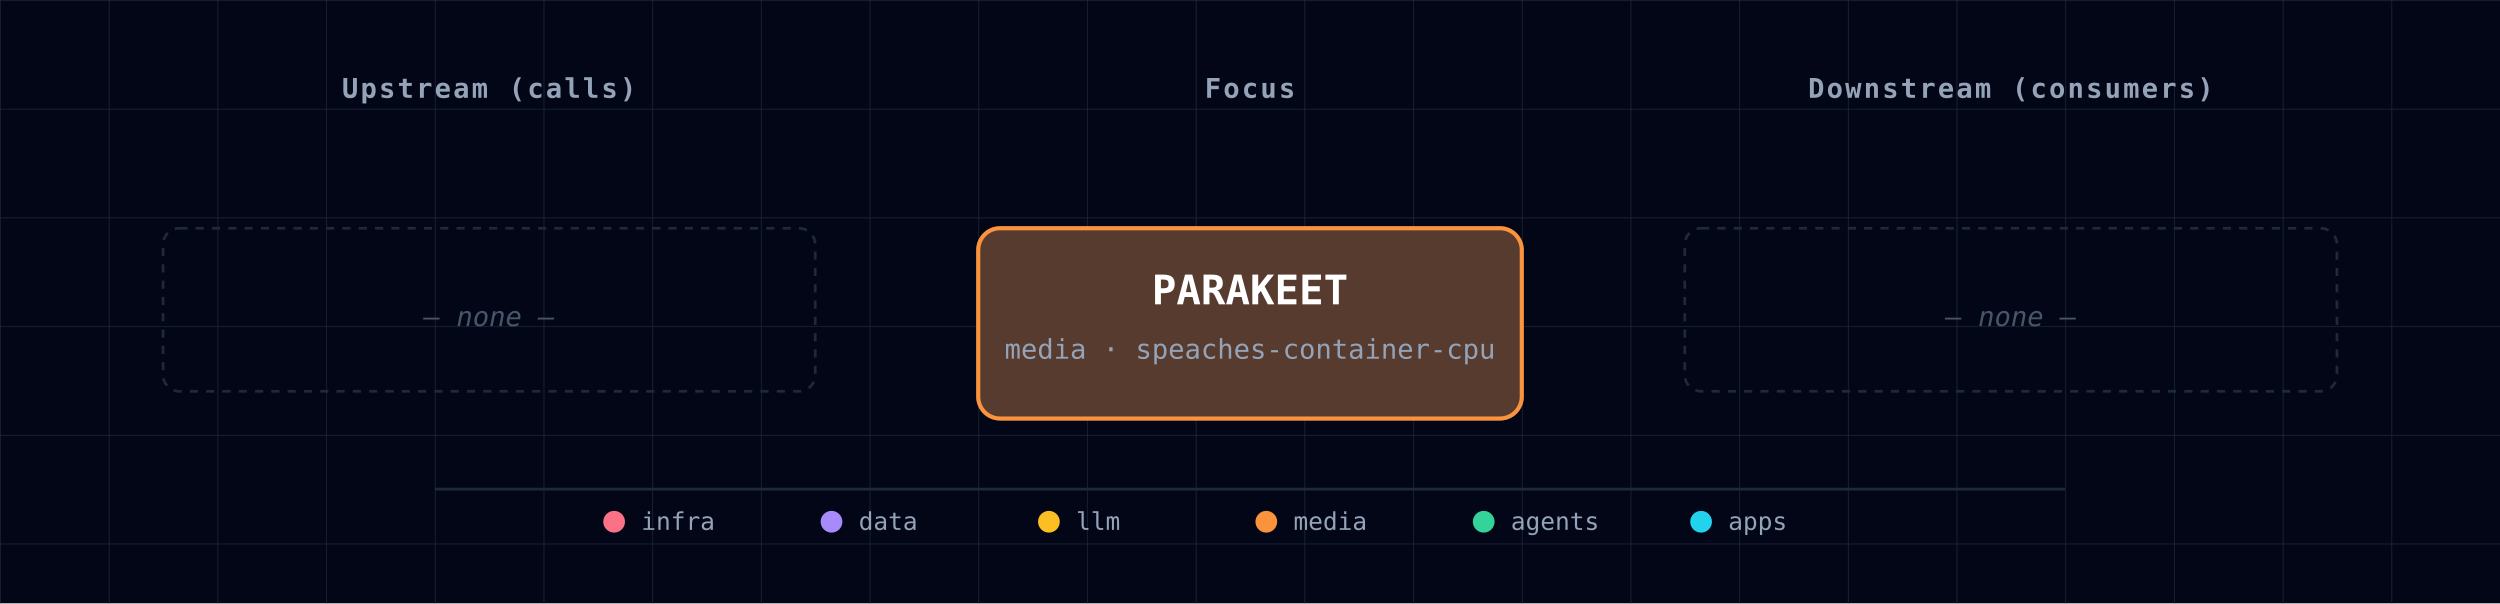
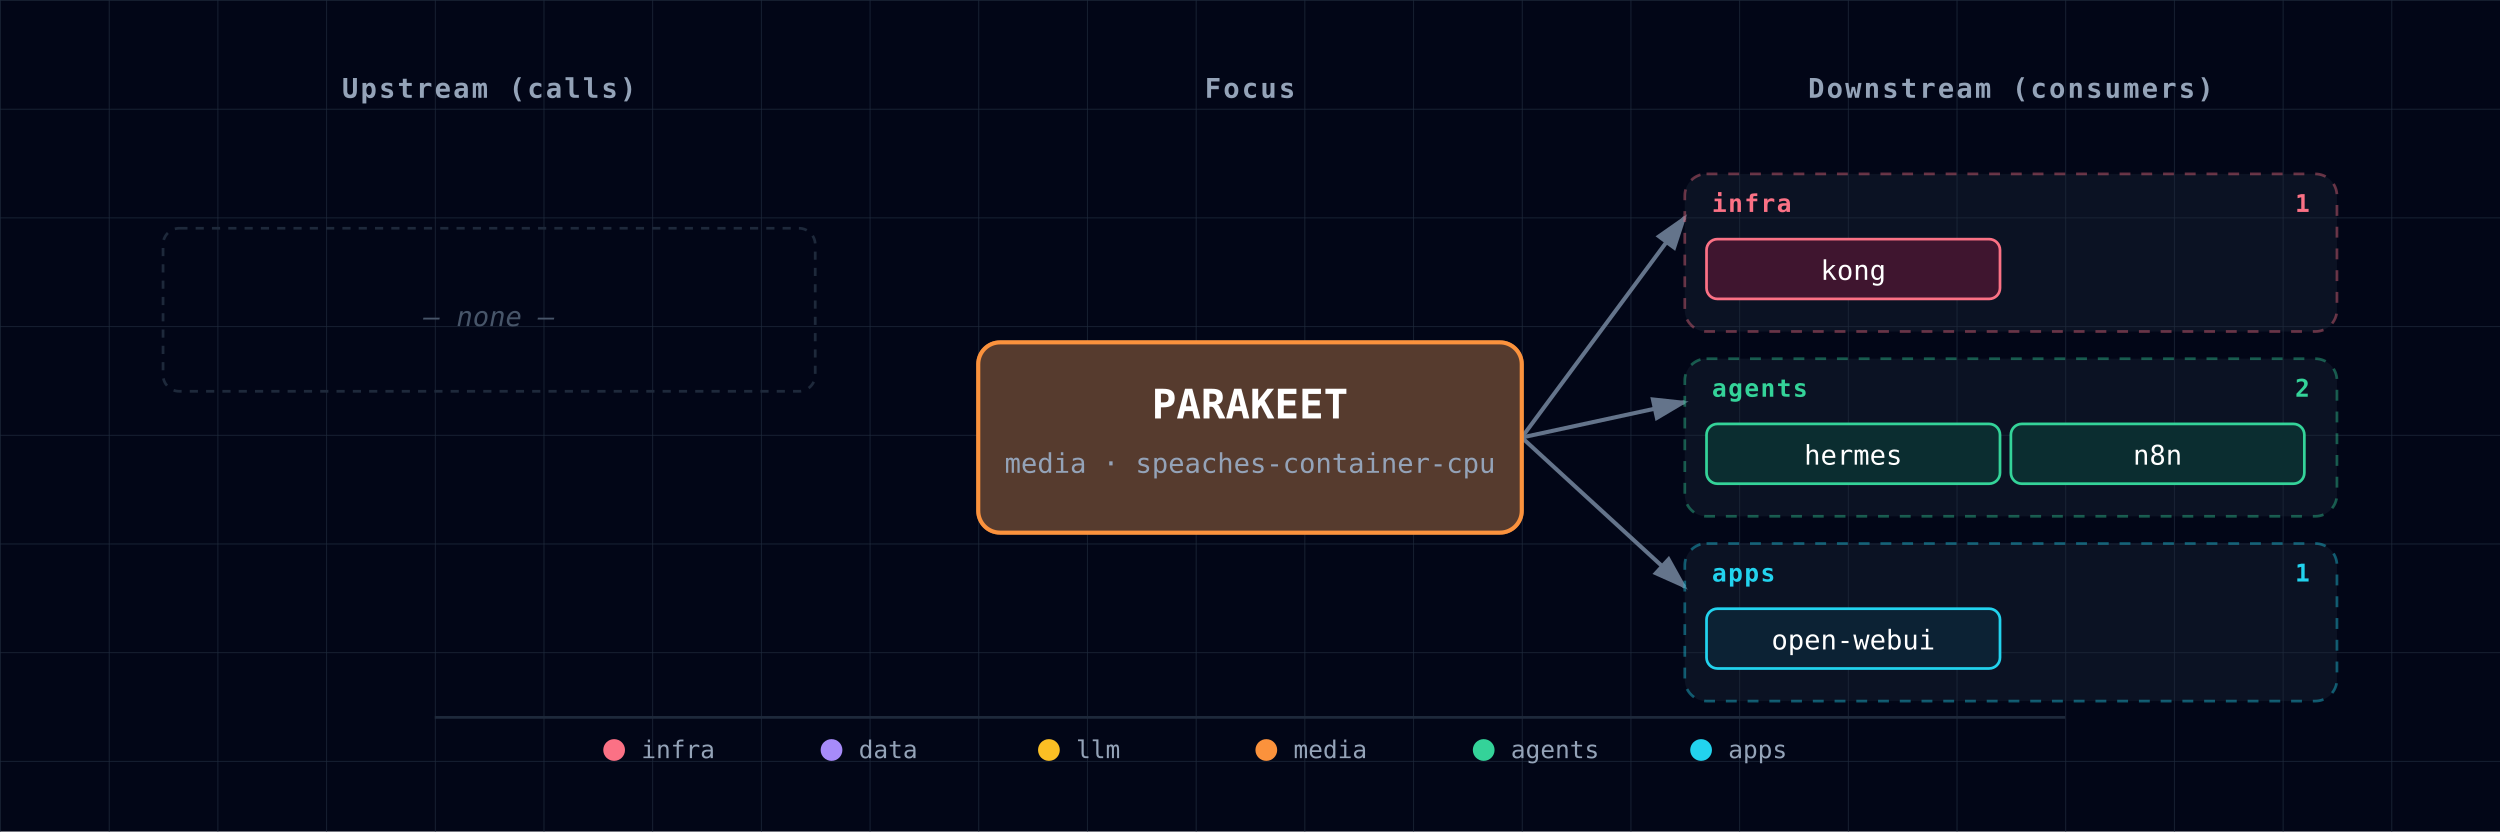
- <svg xmlns="http://www.w3.org/2000/svg" viewBox="0 0 920 222" font-family="'JetBrains Mono', 'Fira Code', Menlo, Consolas, monospace">
+ <svg xmlns="http://www.w3.org/2000/svg" viewBox="0 0 920 306" font-family="'JetBrains Mono', 'Fira Code', Menlo, Consolas, monospace">
  <defs>
    <pattern id="grid" width="40" height="40" patternUnits="userSpaceOnUse">
      <path d="M 40 0 L 0 0 0 40" fill="none" stroke="#1e293b" stroke-width="0.5" />
    </pattern>
    <marker id="arrowhead" markerWidth="9" markerHeight="6" refX="8" refY="3" orient="auto">
      <polygon points="0 0, 9 3, 0 6" fill="#64748b" />
    </marker>
    <filter id="focus-glow" x="-50%" y="-50%" width="200%" height="200%">
      <feGaussianBlur in="SourceAlpha" stdDeviation="6" />
      <feFlood flood-color="#fb923c" flood-opacity="0.6" />
      <feComposite in2="SourceAlpha" operator="in" />
      <feMerge>
        <feMergeNode />
        <feMergeNode in="SourceGraphic" />
      </feMerge>
    </filter>
  </defs>
-   <rect width="920" height="222" fill="#020617" />
-   <rect width="920" height="222" fill="url(#grid)" />
+   <rect width="920" height="306" fill="#020617" />
+   <rect width="920" height="306" fill="url(#grid)" />
  <text x="180" y="36" fill="#94a3b8" font-size="10" font-weight="600" text-anchor="middle" letter-spacing="0.08em">Upstream (calls)</text>
  <text x="460" y="36" fill="#94a3b8" font-size="10" font-weight="600" text-anchor="middle" letter-spacing="0.08em">Focus</text>
  <text x="740" y="36" fill="#94a3b8" font-size="10" font-weight="600" text-anchor="middle" letter-spacing="0.08em">Downstream (consumers)</text>
+   <line x1="560" y1="161" x2="620" y2="80" stroke="#64748b" stroke-width="1.5" marker-end="url(#arrowhead)" />
+   <line x1="560" y1="161" x2="620" y2="148" stroke="#64748b" stroke-width="1.5" marker-end="url(#arrowhead)" />
+   <line x1="560" y1="161" x2="620" y2="216" stroke="#64748b" stroke-width="1.5" marker-end="url(#arrowhead)" />
  <g>
    <rect x="60" y="84" width="240" height="60" rx="6" fill="none" stroke="#1e293b" stroke-width="1" stroke-dasharray="3,3" />
    <text x="180" y="120" fill="#475569" font-size="10" font-style="italic" text-anchor="middle">— none —</text>
  </g>
  <g>
-     <rect x="620" y="84" width="240" height="60" rx="6" fill="none" stroke="#1e293b" stroke-width="1" stroke-dasharray="3,3" />
-     <text x="740" y="120" fill="#475569" font-size="10" font-style="italic" text-anchor="middle">— none —</text>
+     <g class="cluster">
+       <rect x="620" y="64" width="240" height="58" rx="8" fill="rgba(30,41,59,0.35)" stroke="#fb7185" stroke-width="1" stroke-dasharray="4,4" stroke-opacity="0.4" />
+       <text x="630" y="78" fill="#fb7185" font-size="9" font-weight="700" text-anchor="start" style="letter-spacing:0.06em;text-transform:uppercase;">infra</text>
+       <text x="850" y="78" fill="#fb7185" font-size="9" font-weight="600" text-anchor="end">1</text>
+     </g>
+     <g>
+       <rect x="628" y="88" width="108" height="22" rx="4" fill="#0f172a" />
+       <rect x="628" y="88" width="108" height="22" rx="4" fill="rgba(136, 19, 55, 0.4)" stroke="#fb7185" stroke-width="1" />
+       <text x="682" y="103" fill="white" font-size="10" text-anchor="middle">kong</text>
+     </g>
+     <g class="cluster">
+       <rect x="620" y="132" width="240" height="58" rx="8" fill="rgba(30,41,59,0.35)" stroke="#34d399" stroke-width="1" stroke-dasharray="4,4" stroke-opacity="0.4" />
+       <text x="630" y="146" fill="#34d399" font-size="9" font-weight="700" text-anchor="start" style="letter-spacing:0.06em;text-transform:uppercase;">agents</text>
+       <text x="850" y="146" fill="#34d399" font-size="9" font-weight="600" text-anchor="end">2</text>
+     </g>
+     <g>
+       <rect x="628" y="156" width="108" height="22" rx="4" fill="#0f172a" />
+       <rect x="628" y="156" width="108" height="22" rx="4" fill="rgba(6, 78, 59, 0.4)" stroke="#34d399" stroke-width="1" />
+       <text x="682" y="171" fill="white" font-size="10" text-anchor="middle">hermes</text>
+     </g>
+     <g>
+       <rect x="740" y="156" width="108" height="22" rx="4" fill="#0f172a" />
+       <rect x="740" y="156" width="108" height="22" rx="4" fill="rgba(6, 78, 59, 0.4)" stroke="#34d399" stroke-width="1" />
+       <text x="794" y="171" fill="white" font-size="10" text-anchor="middle">n8n</text>
+     </g>
+     <g class="cluster">
+       <rect x="620" y="200" width="240" height="58" rx="8" fill="rgba(30,41,59,0.35)" stroke="#22d3ee" stroke-width="1" stroke-dasharray="4,4" stroke-opacity="0.4" />
+       <text x="630" y="214" fill="#22d3ee" font-size="9" font-weight="700" text-anchor="start" style="letter-spacing:0.06em;text-transform:uppercase;">apps</text>
+       <text x="850" y="214" fill="#22d3ee" font-size="9" font-weight="600" text-anchor="end">1</text>
+     </g>
+     <g>
+       <rect x="628" y="224" width="108" height="22" rx="4" fill="#0f172a" />
+       <rect x="628" y="224" width="108" height="22" rx="4" fill="rgba(8, 51, 68, 0.4)" stroke="#22d3ee" stroke-width="1" />
+       <text x="682" y="239" fill="white" font-size="10" text-anchor="middle">open-webui</text>
+     </g>
  </g>
  <g class="focus" filter="url(#focus-glow)">
-     <rect x="360" y="84" width="200" height="70" rx="8" fill="#0f172a" />
-     <rect x="360" y="84" width="200" height="70" rx="8" fill="rgba(251, 146, 60, 0.3)" stroke="#fb923c" stroke-width="1.5" />
-     <text x="460" y="112" fill="white" font-size="15" font-weight="700" text-anchor="middle">PARAKEET</text>
-     <text x="460" y="132" fill="#94a3b8" font-size="10" text-anchor="middle">media · speaches-container-cpu</text>
+     <rect x="360" y="126" width="200" height="70" rx="8" fill="#0f172a" />
+     <rect x="360" y="126" width="200" height="70" rx="8" fill="rgba(251, 146, 60, 0.3)" stroke="#fb923c" stroke-width="1.5" />
+     <text x="460" y="154" fill="white" font-size="15" font-weight="700" text-anchor="middle">PARAKEET</text>
+     <text x="460" y="174" fill="#94a3b8" font-size="10" text-anchor="middle">media · speaches-container-cpu</text>
  </g>
  <g class="legend">
-     <line x1="160" y1="180" x2="760" y2="180" stroke="#1e293b" stroke-width="1" />
-     <circle cx="226" cy="192" r="4" fill="#fb7185" />
-     <text x="236" y="195" fill="#94a3b8" font-size="9" font-weight="400" text-anchor="start">infra</text>
-     <circle cx="306" cy="192" r="4" fill="#a78bfa" />
-     <text x="316" y="195" fill="#94a3b8" font-size="9" font-weight="400" text-anchor="start">data</text>
-     <circle cx="386" cy="192" r="4" fill="#fbbf24" />
-     <text x="396" y="195" fill="#94a3b8" font-size="9" font-weight="400" text-anchor="start">llm</text>
-     <circle cx="466" cy="192" r="4" fill="#fb923c" />
-     <text x="476" y="195" fill="#94a3b8" font-size="9" font-weight="400" text-anchor="start">media</text>
-     <circle cx="546" cy="192" r="4" fill="#34d399" />
-     <text x="556" y="195" fill="#94a3b8" font-size="9" font-weight="400" text-anchor="start">agents</text>
-     <circle cx="626" cy="192" r="4" fill="#22d3ee" />
-     <text x="636" y="195" fill="#94a3b8" font-size="9" font-weight="400" text-anchor="start">apps</text>
+     <line x1="160" y1="264" x2="760" y2="264" stroke="#1e293b" stroke-width="1" />
+     <circle cx="226" cy="276" r="4" fill="#fb7185" />
+     <text x="236" y="279" fill="#94a3b8" font-size="9" font-weight="400" text-anchor="start">infra</text>
+     <circle cx="306" cy="276" r="4" fill="#a78bfa" />
+     <text x="316" y="279" fill="#94a3b8" font-size="9" font-weight="400" text-anchor="start">data</text>
+     <circle cx="386" cy="276" r="4" fill="#fbbf24" />
+     <text x="396" y="279" fill="#94a3b8" font-size="9" font-weight="400" text-anchor="start">llm</text>
+     <circle cx="466" cy="276" r="4" fill="#fb923c" />
+     <text x="476" y="279" fill="#94a3b8" font-size="9" font-weight="400" text-anchor="start">media</text>
+     <circle cx="546" cy="276" r="4" fill="#34d399" />
+     <text x="556" y="279" fill="#94a3b8" font-size="9" font-weight="400" text-anchor="start">agents</text>
+     <circle cx="626" cy="276" r="4" fill="#22d3ee" />
+     <text x="636" y="279" fill="#94a3b8" font-size="9" font-weight="400" text-anchor="start">apps</text>
  </g>
</svg>
